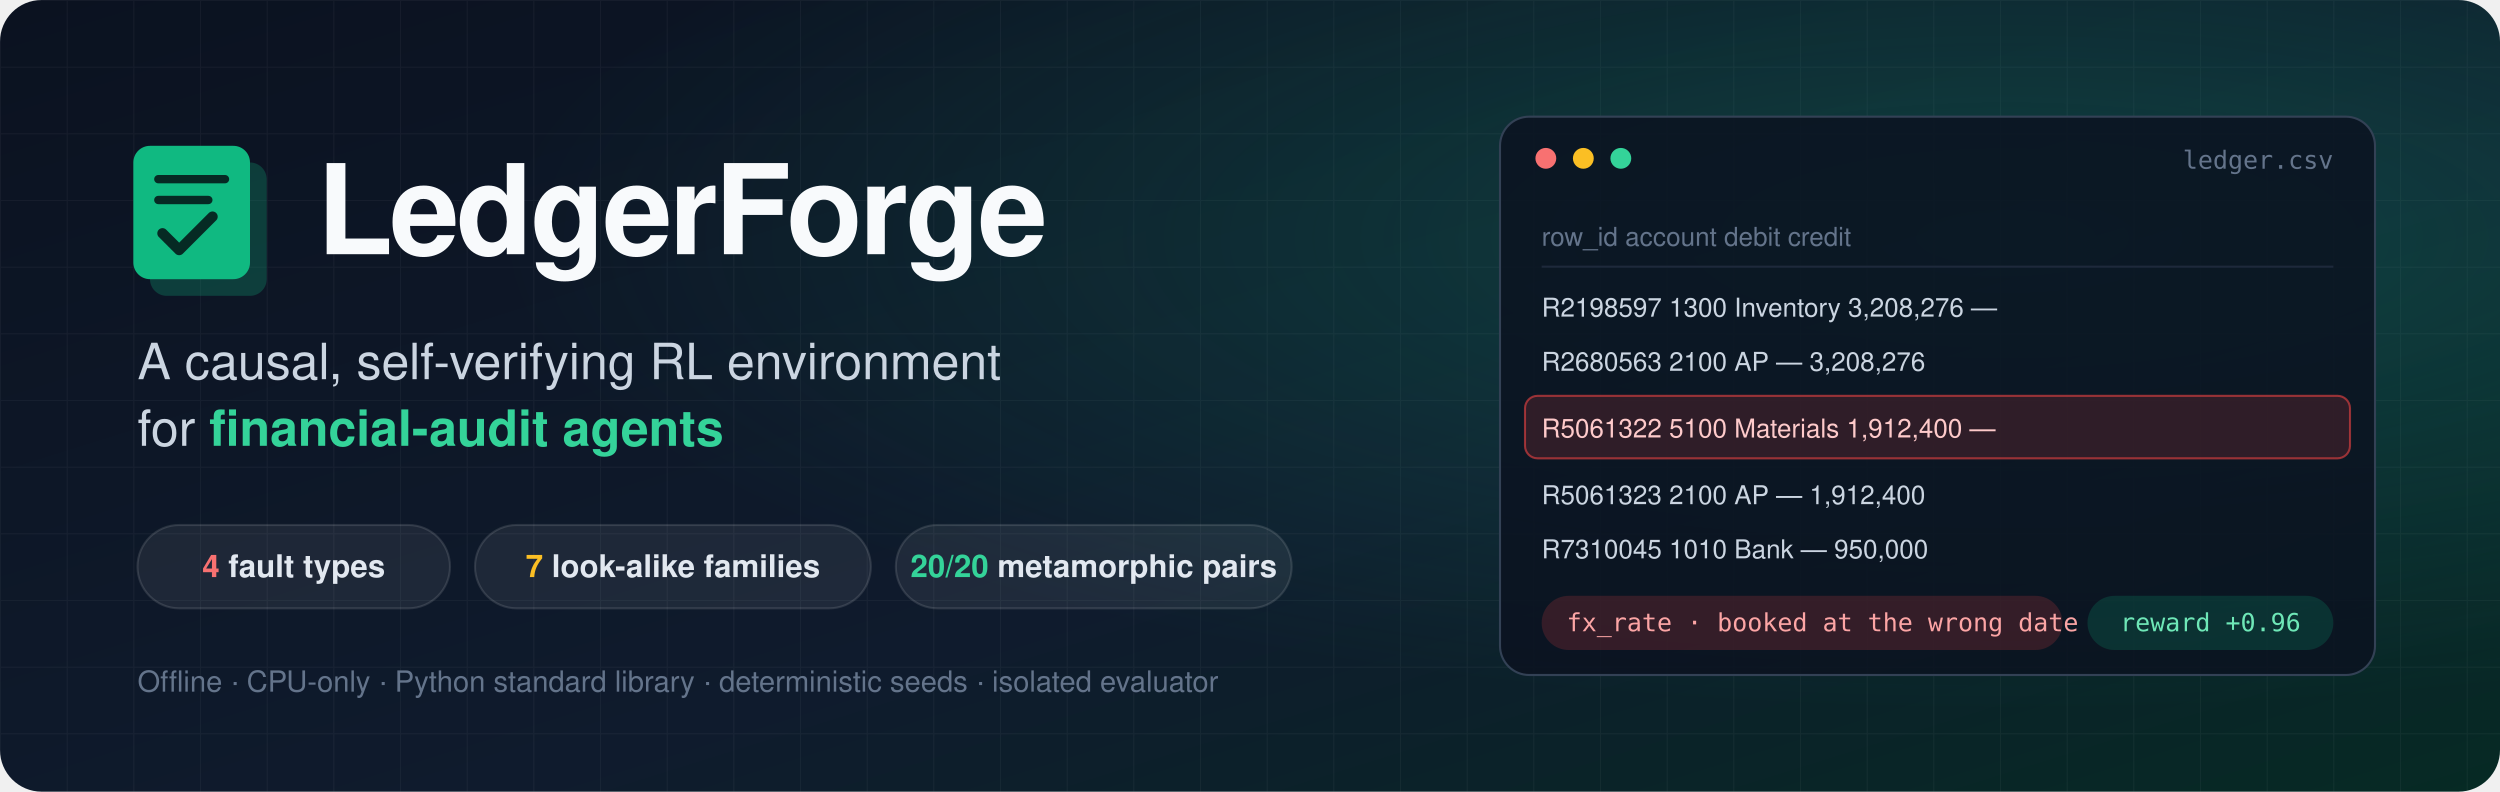
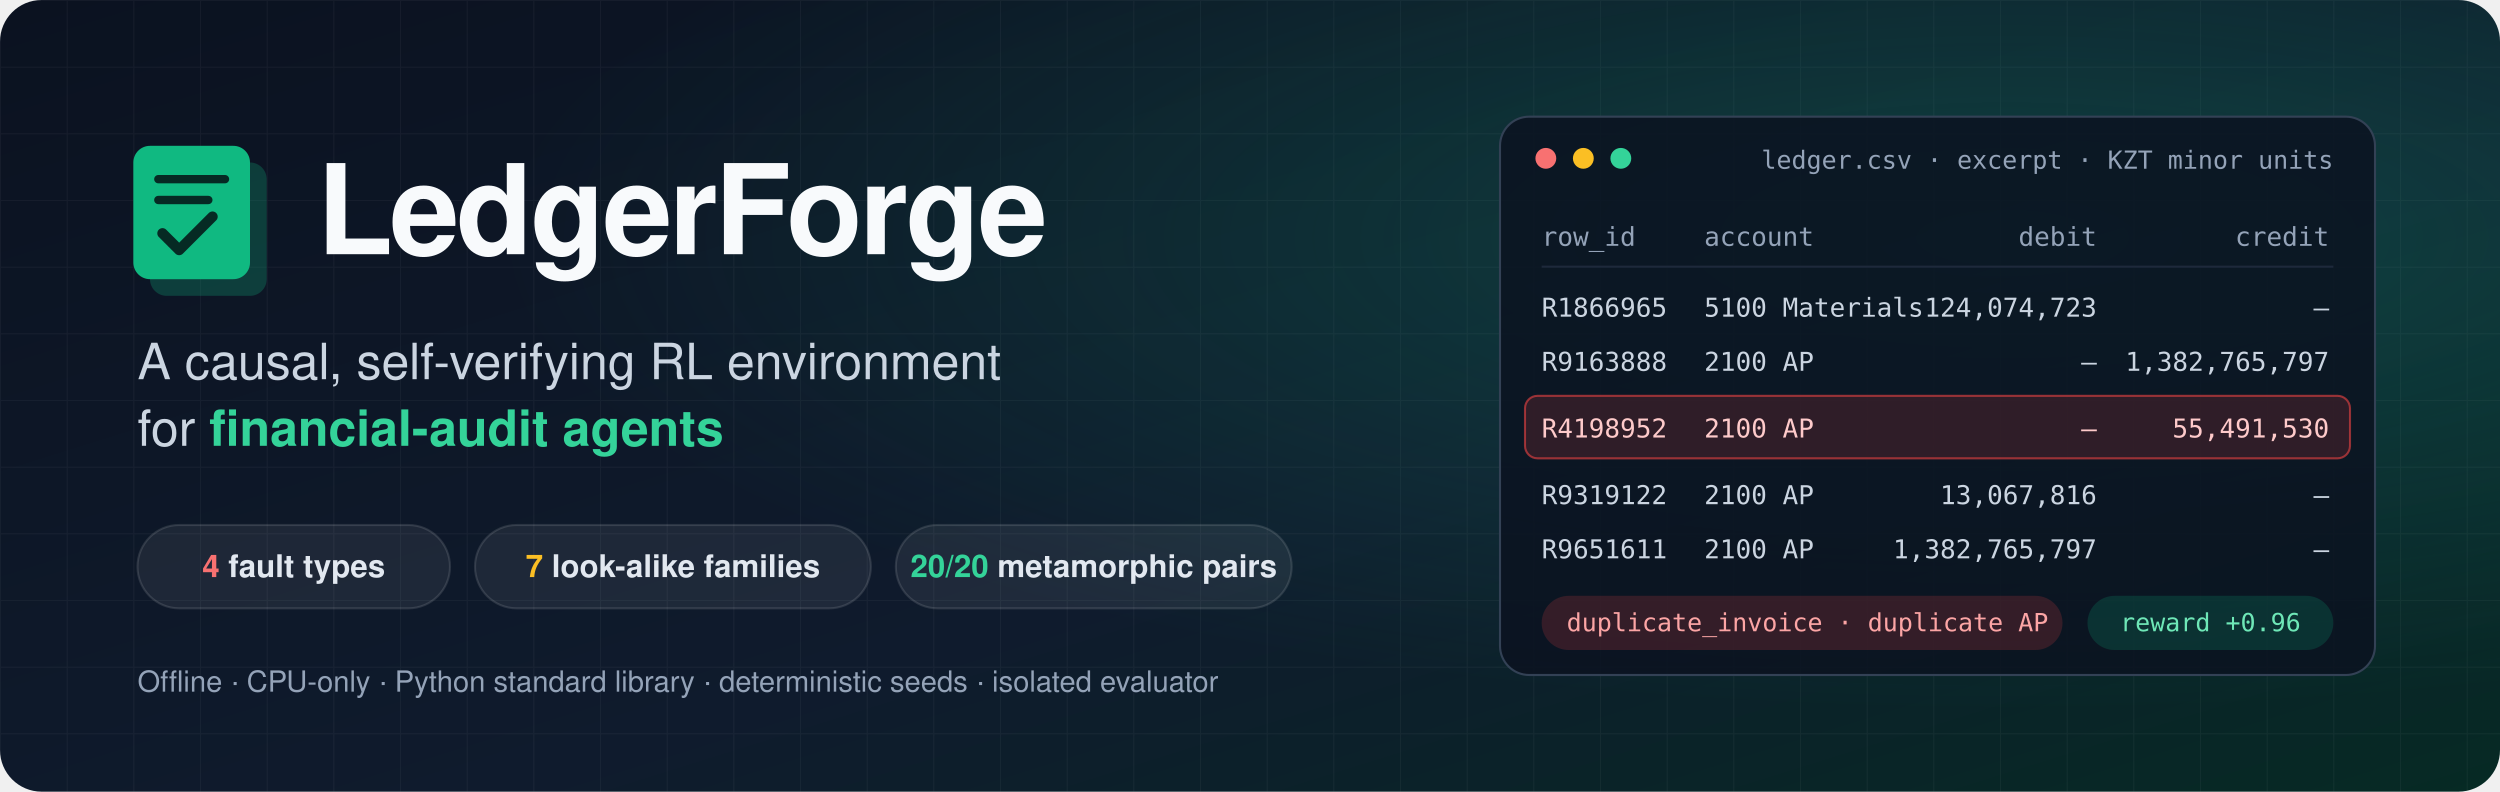
<svg xmlns="http://www.w3.org/2000/svg" width="1200" height="380" viewBox="0 0 1200 380" role="img" aria-label="LedgerForge: a self-verifying RL environment for financial-audit agents">
  <defs>
    <linearGradient id="bg" x1="0" y1="0" x2="1" y2="1">
      <stop offset="0" stop-color="#0b1220" />
      <stop offset="0.6" stop-color="#0f1b2d" />
      <stop offset="1" stop-color="#062a24" />
    </linearGradient>
    <radialGradient id="glow" cx="0.8" cy="0.3" r="0.6">
      <stop offset="0" stop-color="#10b981" stop-opacity="0.25" />
      <stop offset="1" stop-color="#10b981" stop-opacity="0" />
    </radialGradient>
    <pattern id="grid" width="32" height="32" patternUnits="userSpaceOnUse">
      <path d="M32 0H0V32" fill="none" stroke="#ffffff" stroke-opacity="0.04" />
    </pattern>
  </defs>
  <style>
  text{font-family:-apple-system,BlinkMacSystemFont,"Segoe UI",Helvetica,Arial,sans-serif}
-   .mono{font-family:ui-monospace,SFMono-Regular,Menlo,Consolas,monospace}
+   .mono,.mono text{font-family:ui-monospace,SFMono-Regular,Menlo,Consolas,monospace}
</style>
  <rect width="1200" height="380" rx="20" fill="url(#bg)" />
  <rect width="1200" height="380" rx="20" fill="url(#grid)" />
  <rect width="1200" height="380" rx="20" fill="url(#glow)" />
  <g transform="translate(64 70)">
    <rect x="8" y="8" width="56" height="64" rx="8" fill="#10b981" fill-opacity="0.25" />
    <rect x="0" y="0" width="56" height="64" rx="8" fill="#10b981" />
    <rect x="10" y="14" width="36" height="4" rx="2" fill="#062a24" />
    <rect x="10" y="24" width="28" height="4" rx="2" fill="#062a24" />
    <path d="M14 42l8 8 16-16" fill="none" stroke="#062a24" stroke-width="5" stroke-linecap="round" stroke-linejoin="round" />
  </g>
  <text x="152" y="122" font-size="60" font-weight="800" fill="#f8fafc" letter-spacing="-1.5">LedgerForge</text>
  <text x="66" y="182" font-size="24" fill="#cbd5e1">A causal, self-verifying RL environment</text>
  <text x="66" y="214" font-size="24" fill="#cbd5e1">for <tspan fill="#34d399" font-weight="700">financial-audit agents</tspan>
  </text>
  <g font-size="15" font-weight="600">
    <rect x="66" y="252" width="150" height="40" rx="20" fill="#ffffff" fill-opacity="0.07" stroke="#ffffff" stroke-opacity="0.12" />
    <text x="141" y="277" text-anchor="middle" fill="#e2e8f0">
      <tspan fill="#f87171">4</tspan> fault types</text>
    <rect x="228" y="252" width="190" height="40" rx="20" fill="#ffffff" fill-opacity="0.07" stroke="#ffffff" stroke-opacity="0.12" />
    <text x="323" y="277" text-anchor="middle" fill="#e2e8f0">
      <tspan fill="#fbbf24">7</tspan> look-alike families</text>
    <rect x="430" y="252" width="190" height="40" rx="20" fill="#ffffff" fill-opacity="0.07" stroke="#ffffff" stroke-opacity="0.12" />
    <text x="525" y="277" text-anchor="middle" fill="#e2e8f0">
      <tspan fill="#34d399">20/20</tspan> metamorphic pairs</text>
  </g>
-   <text x="66" y="332" font-size="14" fill="#64748b">Offline · CPU-only · Python standard library · deterministic seeds · isolated evaluator</text>
+   <text x="66" y="332" font-size="14" fill="#94a3b8">Offline · CPU-only · Python standard library · deterministic seeds · isolated evaluator</text>
  <g transform="translate(720 56)">
    <rect width="420" height="268" rx="14" fill="#0b1220" fill-opacity="0.85" stroke="#334155" />
    <circle cx="22" cy="20" r="5" fill="#f87171" />
    <circle cx="40" cy="20" r="5" fill="#fbbf24" />
    <circle cx="58" cy="20" r="5" fill="#34d399" />
-     <text x="400" y="25" text-anchor="end" class="mono" font-size="12" fill="#64748b">ledger.csv</text>
+     <text x="400" y="25" text-anchor="end" class="mono" font-size="12" fill="#94a3b8">ledger.csv · excerpt · KZT minor units</text>
    <g class="mono" font-size="12.5">
-       <text x="20" y="62" fill="#64748b">row_id    account            debit       credit</text>
+       <text y="62" fill="#94a3b8">
+         <tspan x="20">row_id</tspan>
+         <tspan x="98">account</tspan>
+         <tspan x="294" text-anchor="end">debit</tspan>
+         <tspan x="398" text-anchor="end">credit</tspan>
+       </text>
      <line x1="20" x2="400" y1="72" y2="72" stroke="#1e293b" />
-       <text x="20" y="96" fill="#cbd5e1">R2198597  1300 Inventory    3,208,276        —</text>
-       <text x="20" y="122" fill="#cbd5e1">R2680563  2100 AP                  —  3,208,276</text>
+       <text y="96" fill="#cbd5e1">
+         <tspan x="20">R1866965</tspan>
+         <tspan x="98">5100 Materials</tspan>
+         <tspan x="294" text-anchor="end">124,074,723</tspan>
+         <tspan x="398" text-anchor="end">—</tspan>
+       </text>
+       <text y="122" fill="#cbd5e1">
+         <tspan x="20">R9163888</tspan>
+         <tspan x="98">2100 AP</tspan>
+         <tspan x="294" text-anchor="end">—</tspan>
+         <tspan x="398" text-anchor="end">1,382,765,797</tspan>
+       </text>
      <rect x="12" y="134" width="396" height="30" rx="6" fill="#ef4444" fill-opacity="0.16" stroke="#ef4444" stroke-opacity="0.6" />
-       <text x="20" y="154" fill="#fecaca">R5061322  5100 Materials   1,912,400        —</text>
-       <text x="20" y="186" fill="#cbd5e1">R5061323  2100 AP                  —  1,912,400</text>
-       <text x="20" y="212" fill="#cbd5e1">R7310045  1010 Bank                —    950,000</text>
+       <text y="154" fill="#fecaca">
+         <tspan x="20">R4198952</tspan>
+         <tspan x="98">2100 AP</tspan>
+         <tspan x="294" text-anchor="end">—</tspan>
+         <tspan x="398" text-anchor="end">55,491,530</tspan>
+       </text>
+       <text y="186" fill="#cbd5e1">
+         <tspan x="20">R9319122</tspan>
+         <tspan x="98">2100 AP</tspan>
+         <tspan x="294" text-anchor="end">13,067,816</tspan>
+         <tspan x="398" text-anchor="end">—</tspan>
+       </text>
+       <text y="212" fill="#cbd5e1">
+         <tspan x="20">R9651611</tspan>
+         <tspan x="98">2100 AP</tspan>
+         <tspan x="294" text-anchor="end">1,382,765,797</tspan>
+         <tspan x="398" text-anchor="end">—</tspan>
+       </text>
    </g>
    <g transform="translate(20 230)">
      <rect width="250" height="26" rx="13" fill="#ef4444" fill-opacity="0.18" />
-       <text x="12" y="17" class="mono" font-size="12" fill="#fca5a5">fx_rate · booked at the wrong date</text>
+       <text x="12" y="17" class="mono" font-size="12" fill="#fca5a5">duplicate_invoice · duplicate AP</text>
    </g>
    <g transform="translate(282 230)">
      <rect width="118" height="26" rx="13" fill="#10b981" fill-opacity="0.18" />
      <text x="59" y="17" text-anchor="middle" class="mono" font-size="12" fill="#6ee7b7">reward +0.96</text>
    </g>
  </g>
</svg>
